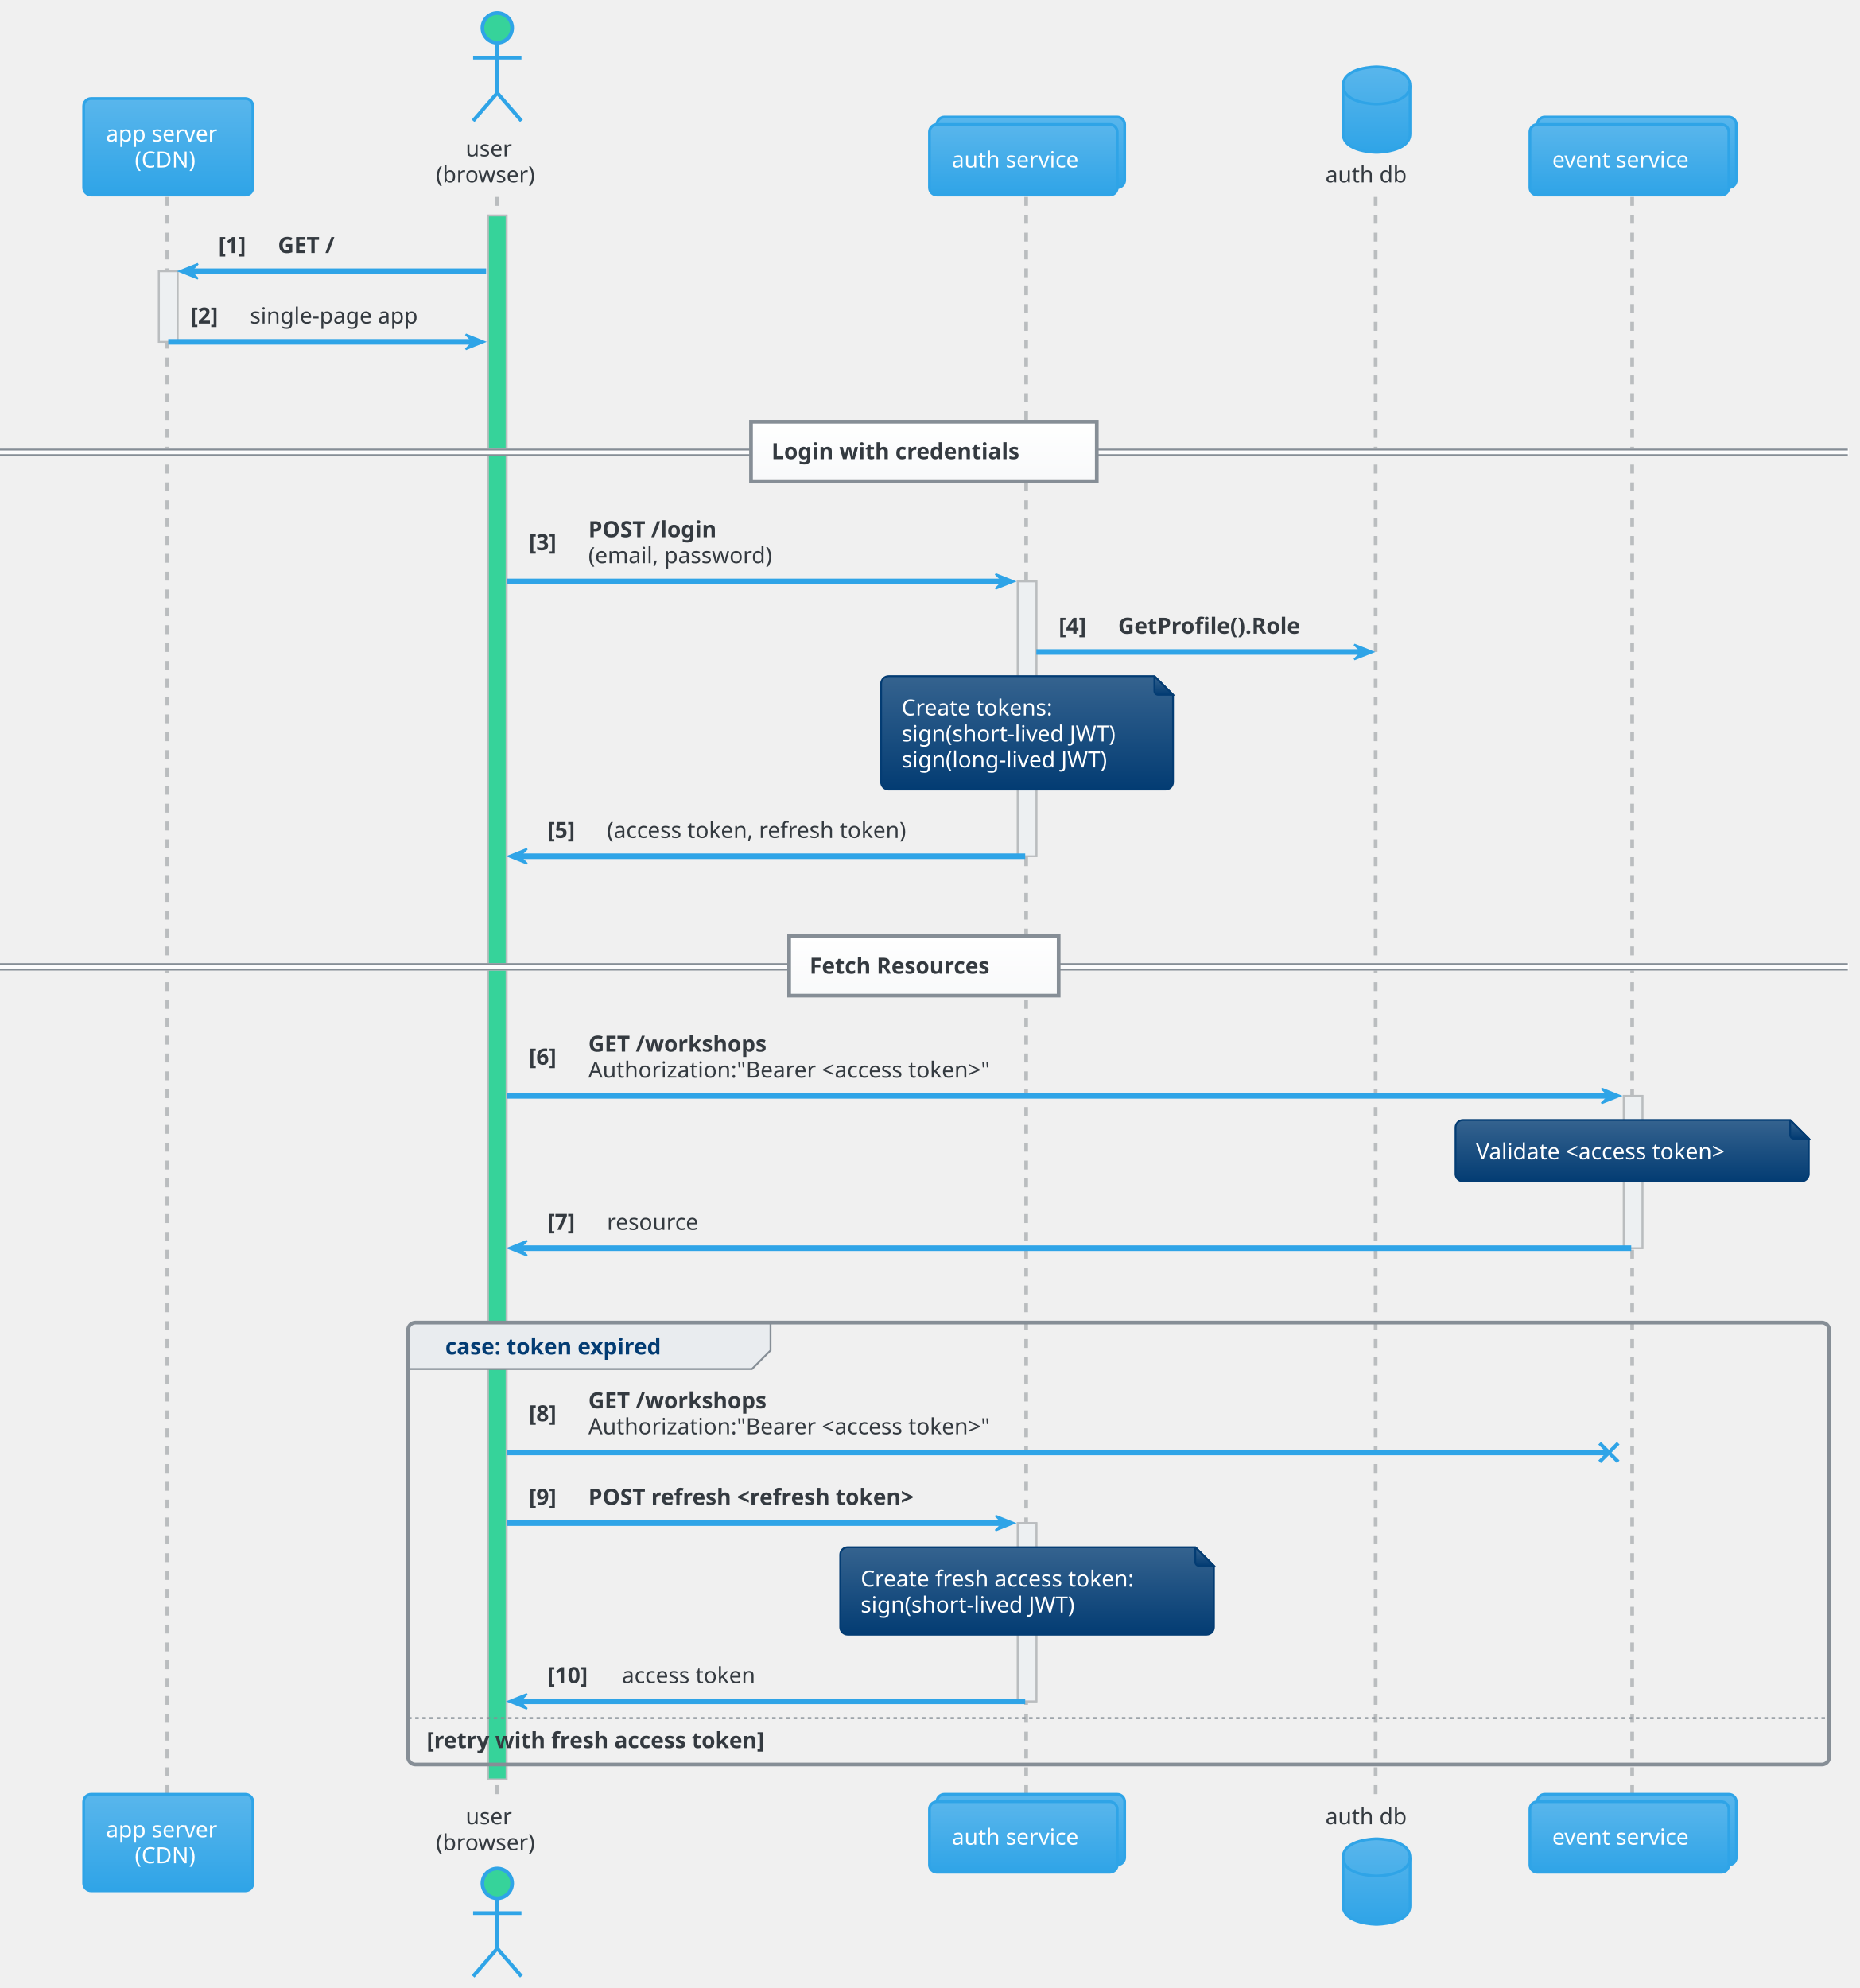
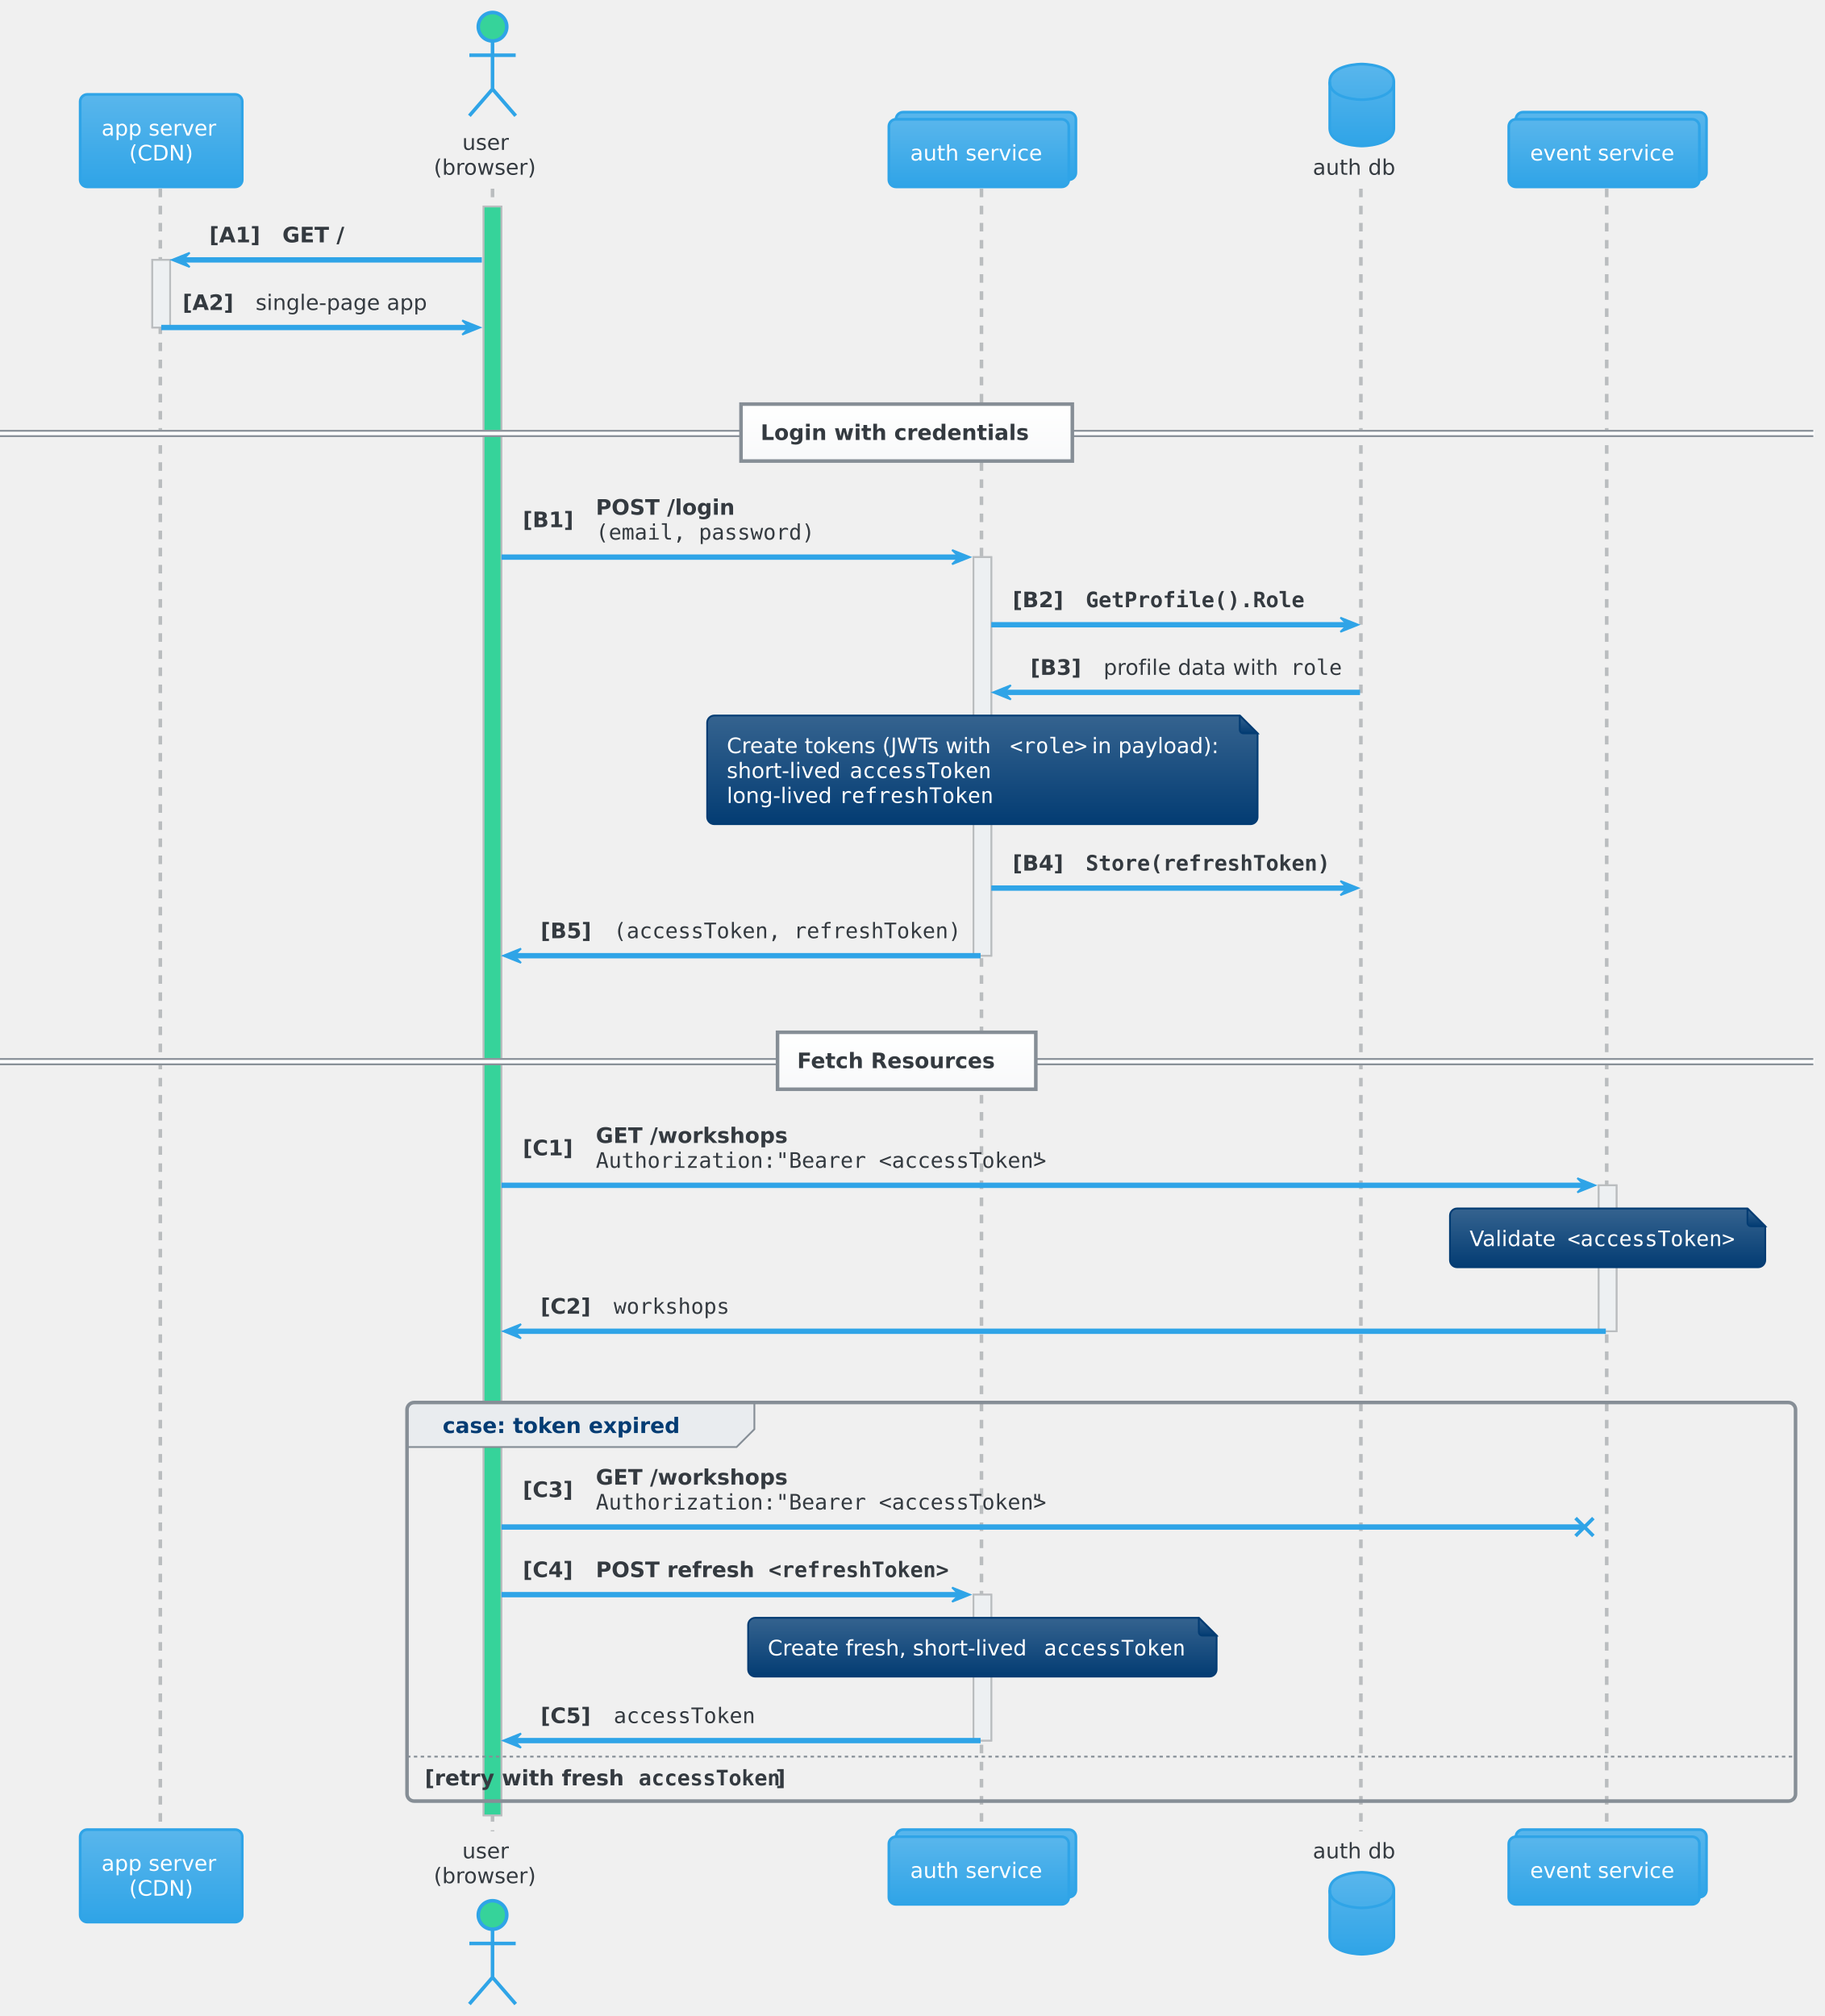
- <svg xmlns="http://www.w3.org/2000/svg" contentScriptType="application/ecmascript" contentStyleType="text/css" height="1114.583px" preserveAspectRatio="none" style="width:1042px;height:1114px;background:#00000000;" version="1.1" viewBox="0 0 1042 1114" width="1042.708px" zoomAndPan="magnify">
+ <svg xmlns="http://www.w3.org/2000/svg" contentScriptType="application/ecmascript" contentStyleType="text/css" height="1179.167px" preserveAspectRatio="none" style="width:1067px;height:1179px;background:#00000000;" version="1.1" viewBox="0 0 1067 1179" width="1067.708px" zoomAndPan="magnify">
  <defs>
-     <linearGradient id="g1qneahfructwl0" x1="50%" x2="50%" y1="0%" y2="100%">
+     <linearGradient id="g96ym6mxn8a6e0" x1="50%" x2="50%" y1="0%" y2="100%">
      <stop offset="0%" stop-color="#59B6EC" />
      <stop offset="100%" stop-color="#2FA4E7" />
    </linearGradient>
-     <linearGradient id="g1qneahfructwl1" x1="50%" x2="50%" y1="0%" y2="100%">
+     <linearGradient id="g96ym6mxn8a6e1" x1="50%" x2="50%" y1="0%" y2="100%">
      <stop offset="0%" stop-color="#FFFFFF" />
      <stop offset="100%" stop-color="#F8F9FA" />
    </linearGradient>
-     <linearGradient id="g1qneahfructwl2" x1="50%" x2="50%" y1="0%" y2="100%">
+     <linearGradient id="g96ym6mxn8a6e2" x1="50%" x2="50%" y1="0%" y2="100%">
      <stop offset="0%" stop-color="#35638F" />
      <stop offset="100%" stop-color="#033C73" />
    </linearGradient>
  </defs>
  <g>
    <rect fill="#EDF0F2" height="39.551" style="stroke:#BABDBF;stroke-width:1.042;" width="10.417" x="89.062" y="151.986" />
-     <rect fill="#36D39A" height="876.335" style="stroke:#BABDBF;stroke-width:1.042;" width="10.417" x="273.438" y="120.768" />
-     <rect fill="#EDF0F2" height="154.004" style="stroke:#BABDBF;stroke-width:1.042;" width="10.417" x="570.312" y="325.814" />
-     <rect fill="#EDF0F2" height="99.902" style="stroke:#BABDBF;stroke-width:1.042;" width="10.417" x="570.312" y="853.483" />
-     <rect fill="#EDF0F2" height="85.352" style="stroke:#BABDBF;stroke-width:1.042;" width="10.417" x="909.896" y="614.095" />
-     <line style="stroke:#BABDBF;stroke-width:2.083;stroke-dasharray:5.0,5.0;" x1="93.75" x2="93.75" y1="110.352" y2="1006.478" />
-     <line style="stroke:#BABDBF;stroke-width:2.083;stroke-dasharray:5.0,5.0;" x1="278.646" x2="278.646" y1="110.352" y2="1006.478" />
-     <line style="stroke:#BABDBF;stroke-width:2.083;stroke-dasharray:5.0,5.0;" x1="575" x2="575" y1="110.352" y2="1006.478" />
-     <line style="stroke:#BABDBF;stroke-width:2.083;stroke-dasharray:5.0,5.0;" x1="770.833" x2="770.833" y1="110.352" y2="1006.478" />
-     <line style="stroke:#BABDBF;stroke-width:2.083;stroke-dasharray:5.0,5.0;" x1="914.583" x2="914.583" y1="110.352" y2="1006.478" />
-     <rect fill="url(#g1qneahfructwl0)" height="54.102" rx="4.167" ry="4.167" style="stroke:#2FA4E7;stroke-width:1.562;" width="94.792" x="46.875" y="55.208" />
-     <text fill="#FFFFFF" font-family="Verdana" font-size="12.5" lengthAdjust="spacing" textLength="69.792" x="59.375" y="79.311">app server</text>
-     <text fill="#FFFFFF" font-family="Verdana" font-size="12.5" lengthAdjust="spacing" textLength="37.5" x="75.521" y="93.862">(CDN)</text>
-     <rect fill="url(#g1qneahfructwl0)" height="54.102" rx="4.167" ry="4.167" style="stroke:#2FA4E7;stroke-width:1.562;" width="94.792" x="46.875" y="1005.436" />
-     <text fill="#FFFFFF" font-family="Verdana" font-size="12.5" lengthAdjust="spacing" textLength="69.792" x="59.375" y="1029.539">app server</text>
-     <text fill="#FFFFFF" font-family="Verdana" font-size="12.5" lengthAdjust="spacing" textLength="37.5" x="75.521" y="1044.09">(CDN)</text>
-     <text fill="#343A40" font-family="Verdana" font-size="12.5" lengthAdjust="spacing" textLength="29.167" x="260.938" y="87.644">user</text>
-     <text fill="#343A40" font-family="Verdana" font-size="12.5" lengthAdjust="spacing" textLength="62.5" x="244.271" y="102.195">(browser)</text>
-     <ellipse cx="278.646" cy="15.625" fill="#36D39A" rx="8.333" ry="8.333" style="stroke:#2FA4E7;stroke-width:2.083;" />
-     <path d="M278.646,23.958 L278.646,52.083 M265.104,32.292 L292.188,32.292 M278.646,52.083 L265.104,67.708 M278.646,52.083 L292.188,67.708 " fill="none" style="stroke:#2FA4E7;stroke-width:2.083;" />
-     <text fill="#343A40" font-family="Verdana" font-size="12.5" lengthAdjust="spacing" textLength="29.167" x="260.938" y="1022.247">user</text>
-     <text fill="#343A40" font-family="Verdana" font-size="12.5" lengthAdjust="spacing" textLength="62.5" x="244.271" y="1036.798">(browser)</text>
-     <ellipse cx="278.646" cy="1055.371" fill="#36D39A" rx="8.333" ry="8.333" style="stroke:#2FA4E7;stroke-width:2.083;" />
-     <path d="M278.646,1063.704 L278.646,1091.829 M265.104,1072.038 L292.188,1072.038 M278.646,1091.829 L265.104,1107.454 M278.646,1091.829 L292.188,1107.454 " fill="none" style="stroke:#2FA4E7;stroke-width:2.083;" />
-     <rect fill="url(#g1qneahfructwl0)" height="39.551" rx="4.167" ry="4.167" style="stroke:#2FA4E7;stroke-width:1.562;" width="105.208" x="525" y="65.592" />
-     <rect fill="url(#g1qneahfructwl0)" height="39.551" rx="4.167" ry="4.167" style="stroke:#2FA4E7;stroke-width:1.562;" width="105.208" x="520.833" y="69.759" />
-     <text fill="#FFFFFF" font-family="Verdana" font-size="12.5" lengthAdjust="spacing" textLength="80.208" x="533.333" y="93.862">auth service</text>
-     <rect fill="url(#g1qneahfructwl0)" height="39.551" rx="4.167" ry="4.167" style="stroke:#2FA4E7;stroke-width:1.562;" width="105.208" x="525" y="1005.436" />
-     <rect fill="url(#g1qneahfructwl0)" height="39.551" rx="4.167" ry="4.167" style="stroke:#2FA4E7;stroke-width:1.562;" width="105.208" x="520.833" y="1009.603" />
-     <text fill="#FFFFFF" font-family="Verdana" font-size="12.5" lengthAdjust="spacing" textLength="80.208" x="533.333" y="1033.706">auth service</text>
-     <text fill="#343A40" font-family="Verdana" font-size="12.5" lengthAdjust="spacing" textLength="51.042" x="742.708" y="102.195">auth db</text>
-     <path d="M752.604,47.884 C752.604,37.467 771.354,37.467 771.354,37.467 C771.354,37.467 790.104,37.467 790.104,47.884 L790.104,74.967 C790.104,85.384 771.354,85.384 771.354,85.384 C771.354,85.384 752.604,85.384 752.604,74.967 L752.604,47.884 " fill="url(#g1qneahfructwl0)" style="stroke:#2FA4E7;stroke-width:1.562;" />
-     <path d="M752.604,47.884 C752.604,58.301 771.354,58.301 771.354,58.301 C771.354,58.301 790.104,58.301 790.104,47.884 " fill="none" style="stroke:#2FA4E7;stroke-width:1.562;" />
-     <text fill="#343A40" font-family="Verdana" font-size="12.5" lengthAdjust="spacing" textLength="51.042" x="742.708" y="1022.247">auth db</text>
-     <path d="M752.604,1040.82 C752.604,1030.404 771.354,1030.404 771.354,1030.404 C771.354,1030.404 790.104,1030.404 790.104,1040.82 L790.104,1067.904 C790.104,1078.32 771.354,1078.32 771.354,1078.32 C771.354,1078.32 752.604,1078.32 752.604,1067.904 L752.604,1040.82 " fill="url(#g1qneahfructwl0)" style="stroke:#2FA4E7;stroke-width:1.562;" />
-     <path d="M752.604,1040.82 C752.604,1051.237 771.354,1051.237 771.354,1051.237 C771.354,1051.237 790.104,1051.237 790.104,1040.82 " fill="none" style="stroke:#2FA4E7;stroke-width:1.562;" />
-     <rect fill="url(#g1qneahfructwl0)" height="39.551" rx="4.167" ry="4.167" style="stroke:#2FA4E7;stroke-width:1.562;" width="111.458" x="861.458" y="65.592" />
-     <rect fill="url(#g1qneahfructwl0)" height="39.551" rx="4.167" ry="4.167" style="stroke:#2FA4E7;stroke-width:1.562;" width="111.458" x="857.292" y="69.759" />
-     <text fill="#FFFFFF" font-family="Verdana" font-size="12.5" lengthAdjust="spacing" textLength="86.458" x="869.792" y="93.862">event service</text>
-     <rect fill="url(#g1qneahfructwl0)" height="39.551" rx="4.167" ry="4.167" style="stroke:#2FA4E7;stroke-width:1.562;" width="111.458" x="861.458" y="1005.436" />
-     <rect fill="url(#g1qneahfructwl0)" height="39.551" rx="4.167" ry="4.167" style="stroke:#2FA4E7;stroke-width:1.562;" width="111.458" x="857.292" y="1009.603" />
-     <text fill="#FFFFFF" font-family="Verdana" font-size="12.5" lengthAdjust="spacing" textLength="86.458" x="869.792" y="1033.706">event service</text>
+     <rect fill="#36D39A" height="940.885" style="stroke:#BABDBF;stroke-width:1.042;" width="10.417" x="282.812" y="120.768" />
+     <rect fill="#EDF0F2" height="233.106" style="stroke:#BABDBF;stroke-width:1.042;" width="10.417" x="569.271" y="325.814" />
+     <rect fill="#EDF0F2" height="85.352" style="stroke:#BABDBF;stroke-width:1.042;" width="10.417" x="569.271" y="932.585" />
+     <rect fill="#EDF0F2" height="85.352" style="stroke:#BABDBF;stroke-width:1.042;" width="10.417" x="934.896" y="693.197" />
+     <line style="stroke:#BABDBF;stroke-width:2.083;stroke-dasharray:5.0,5.0;" x1="93.75" x2="93.75" y1="110.352" y2="1071.029" />
+     <line style="stroke:#BABDBF;stroke-width:2.083;stroke-dasharray:5.0,5.0;" x1="288.021" x2="288.021" y1="110.352" y2="1071.029" />
+     <line style="stroke:#BABDBF;stroke-width:2.083;stroke-dasharray:5.0,5.0;" x1="573.958" x2="573.958" y1="110.352" y2="1071.029" />
+     <line style="stroke:#BABDBF;stroke-width:2.083;stroke-dasharray:5.0,5.0;" x1="795.833" x2="795.833" y1="110.352" y2="1071.029" />
+     <line style="stroke:#BABDBF;stroke-width:2.083;stroke-dasharray:5.0,5.0;" x1="939.583" x2="939.583" y1="110.352" y2="1071.029" />
+     <rect fill="url(#g96ym6mxn8a6e0)" height="54.102" rx="4.167" ry="4.167" style="stroke:#2FA4E7;stroke-width:1.562;" width="94.792" x="46.875" y="55.208" />
+     <text fill="#FFFFFF" font-family="DejaVu Sans" font-size="12.5" lengthAdjust="spacing" textLength="69.792" x="59.375" y="79.311">app server</text>
+     <text fill="#FFFFFF" font-family="DejaVu Sans" font-size="12.5" lengthAdjust="spacing" textLength="37.5" x="75.521" y="93.862">(CDN)</text>
+     <rect fill="url(#g96ym6mxn8a6e0)" height="54.102" rx="4.167" ry="4.167" style="stroke:#2FA4E7;stroke-width:1.562;" width="94.792" x="46.875" y="1069.987" />
+     <text fill="#FFFFFF" font-family="DejaVu Sans" font-size="12.5" lengthAdjust="spacing" textLength="69.792" x="59.375" y="1094.09">app server</text>
+     <text fill="#FFFFFF" font-family="DejaVu Sans" font-size="12.5" lengthAdjust="spacing" textLength="37.5" x="75.521" y="1108.64">(CDN)</text>
+     <text fill="#343A40" font-family="DejaVu Sans" font-size="12.5" lengthAdjust="spacing" textLength="29.167" x="270.312" y="87.644">user</text>
+     <text fill="#343A40" font-family="DejaVu Sans" font-size="12.5" lengthAdjust="spacing" textLength="62.5" x="253.646" y="102.195">(browser)</text>
+     <ellipse cx="288.021" cy="15.625" fill="#36D39A" rx="8.333" ry="8.333" style="stroke:#2FA4E7;stroke-width:2.083;" />
+     <path d="M288.021,23.958 L288.021,52.083 M274.479,32.292 L301.562,32.292 M288.021,52.083 L274.479,67.708 M288.021,52.083 L301.562,67.708 " fill="none" style="stroke:#2FA4E7;stroke-width:2.083;" />
+     <text fill="#343A40" font-family="DejaVu Sans" font-size="12.5" lengthAdjust="spacing" textLength="29.167" x="270.312" y="1086.798">user</text>
+     <text fill="#343A40" font-family="DejaVu Sans" font-size="12.5" lengthAdjust="spacing" textLength="62.5" x="253.646" y="1101.349">(browser)</text>
+     <ellipse cx="288.021" cy="1119.922" fill="#36D39A" rx="8.333" ry="8.333" style="stroke:#2FA4E7;stroke-width:2.083;" />
+     <path d="M288.021,1128.255 L288.021,1156.38 M274.479,1136.589 L301.562,1136.589 M288.021,1156.38 L274.479,1172.005 M288.021,1156.38 L301.562,1172.005 " fill="none" style="stroke:#2FA4E7;stroke-width:2.083;" />
+     <rect fill="url(#g96ym6mxn8a6e0)" height="39.551" rx="4.167" ry="4.167" style="stroke:#2FA4E7;stroke-width:1.562;" width="105.208" x="523.958" y="65.592" />
+     <rect fill="url(#g96ym6mxn8a6e0)" height="39.551" rx="4.167" ry="4.167" style="stroke:#2FA4E7;stroke-width:1.562;" width="105.208" x="519.792" y="69.759" />
+     <text fill="#FFFFFF" font-family="DejaVu Sans" font-size="12.5" lengthAdjust="spacing" textLength="80.208" x="532.292" y="93.862">auth service</text>
+     <rect fill="url(#g96ym6mxn8a6e0)" height="39.551" rx="4.167" ry="4.167" style="stroke:#2FA4E7;stroke-width:1.562;" width="105.208" x="523.958" y="1069.987" />
+     <rect fill="url(#g96ym6mxn8a6e0)" height="39.551" rx="4.167" ry="4.167" style="stroke:#2FA4E7;stroke-width:1.562;" width="105.208" x="519.792" y="1074.154" />
+     <text fill="#FFFFFF" font-family="DejaVu Sans" font-size="12.5" lengthAdjust="spacing" textLength="80.208" x="532.292" y="1098.256">auth service</text>
+     <text fill="#343A40" font-family="DejaVu Sans" font-size="12.5" lengthAdjust="spacing" textLength="51.042" x="767.708" y="102.195">auth db</text>
+     <path d="M777.604,47.884 C777.604,37.467 796.354,37.467 796.354,37.467 C796.354,37.467 815.104,37.467 815.104,47.884 L815.104,74.967 C815.104,85.384 796.354,85.384 796.354,85.384 C796.354,85.384 777.604,85.384 777.604,74.967 L777.604,47.884 " fill="url(#g96ym6mxn8a6e0)" style="stroke:#2FA4E7;stroke-width:1.562;" />
+     <path d="M777.604,47.884 C777.604,58.301 796.354,58.301 796.354,58.301 C796.354,58.301 815.104,58.301 815.104,47.884 " fill="none" style="stroke:#2FA4E7;stroke-width:1.562;" />
+     <text fill="#343A40" font-family="DejaVu Sans" font-size="12.5" lengthAdjust="spacing" textLength="51.042" x="767.708" y="1086.798">auth db</text>
+     <path d="M777.604,1105.371 C777.604,1094.954 796.354,1094.954 796.354,1094.954 C796.354,1094.954 815.104,1094.954 815.104,1105.371 L815.104,1132.454 C815.104,1142.871 796.354,1142.871 796.354,1142.871 C796.354,1142.871 777.604,1142.871 777.604,1132.454 L777.604,1105.371 " fill="url(#g96ym6mxn8a6e0)" style="stroke:#2FA4E7;stroke-width:1.562;" />
+     <path d="M777.604,1105.371 C777.604,1115.788 796.354,1115.788 796.354,1115.788 C796.354,1115.788 815.104,1115.788 815.104,1105.371 " fill="none" style="stroke:#2FA4E7;stroke-width:1.562;" />
+     <rect fill="url(#g96ym6mxn8a6e0)" height="39.551" rx="4.167" ry="4.167" style="stroke:#2FA4E7;stroke-width:1.562;" width="111.458" x="886.458" y="65.592" />
+     <rect fill="url(#g96ym6mxn8a6e0)" height="39.551" rx="4.167" ry="4.167" style="stroke:#2FA4E7;stroke-width:1.562;" width="111.458" x="882.292" y="69.759" />
+     <text fill="#FFFFFF" font-family="DejaVu Sans" font-size="12.5" lengthAdjust="spacing" textLength="86.458" x="894.792" y="93.862">event service</text>
+     <rect fill="url(#g96ym6mxn8a6e0)" height="39.551" rx="4.167" ry="4.167" style="stroke:#2FA4E7;stroke-width:1.562;" width="111.458" x="886.458" y="1069.987" />
+     <rect fill="url(#g96ym6mxn8a6e0)" height="39.551" rx="4.167" ry="4.167" style="stroke:#2FA4E7;stroke-width:1.562;" width="111.458" x="882.292" y="1074.154" />
+     <text fill="#FFFFFF" font-family="DejaVu Sans" font-size="12.5" lengthAdjust="spacing" textLength="86.458" x="894.792" y="1098.256">event service</text>
    <rect fill="#EDF0F2" height="39.551" style="stroke:#BABDBF;stroke-width:1.042;" width="10.417" x="89.062" y="151.986" />
-     <rect fill="#36D39A" height="876.335" style="stroke:#BABDBF;stroke-width:1.042;" width="10.417" x="273.438" y="120.768" />
-     <rect fill="#EDF0F2" height="154.004" style="stroke:#BABDBF;stroke-width:1.042;" width="10.417" x="570.312" y="325.814" />
-     <rect fill="#EDF0F2" height="99.902" style="stroke:#BABDBF;stroke-width:1.042;" width="10.417" x="570.312" y="853.483" />
-     <rect fill="#EDF0F2" height="85.352" style="stroke:#BABDBF;stroke-width:1.042;" width="10.417" x="909.896" y="614.095" />
+     <rect fill="#36D39A" height="940.885" style="stroke:#BABDBF;stroke-width:1.042;" width="10.417" x="282.812" y="120.768" />
+     <rect fill="#EDF0F2" height="233.106" style="stroke:#BABDBF;stroke-width:1.042;" width="10.417" x="569.271" y="325.814" />
+     <rect fill="#EDF0F2" height="85.352" style="stroke:#BABDBF;stroke-width:1.042;" width="10.417" x="569.271" y="932.585" />
+     <rect fill="#EDF0F2" height="85.352" style="stroke:#BABDBF;stroke-width:1.042;" width="10.417" x="934.896" y="693.197" />
    <polygon fill="#2FA4E7" points="110.938,147.819,100.521,151.986,110.938,156.152,106.771,151.986" style="stroke:#2FA4E7;stroke-width:1.042;" />
-     <line style="stroke:#2FA4E7;stroke-width:3.125;" x1="104.688" x2="272.396" y1="151.986" y2="151.986" />
-     <text fill="#343A40" font-family="Verdana" font-size="12.5" font-weight="bold" lengthAdjust="spacing" textLength="18.75" x="122.396" y="141.746">[1]</text>
-     <text fill="#343A40" font-family="Verdana" font-size="12.5" font-weight="bold" lengthAdjust="spacing" textLength="35.417" x="155.729" y="141.746">GET /</text>
-     <polygon fill="#2FA4E7" points="260.938,187.37,271.354,191.536,260.938,195.703,265.104,191.536" style="stroke:#2FA4E7;stroke-width:1.042;" />
-     <line style="stroke:#2FA4E7;stroke-width:3.125;" x1="94.271" x2="267.188" y1="191.536" y2="191.536" />
-     <text fill="#343A40" font-family="Verdana" font-size="12.5" font-weight="bold" lengthAdjust="spacing" textLength="18.75" x="106.771" y="181.297">[2]</text>
-     <text fill="#343A40" font-family="Verdana" font-size="12.5" lengthAdjust="spacing" textLength="105.208" x="140.104" y="181.297">single-page app</text>
-     <rect fill="url(#g1qneahfructwl1)" height="3.125" style="stroke:url(#g1qneahfructwl1);stroke-width:1.042;" width="1035.417" x="0" y="251.937" />
-     <line style="stroke:#868E96;stroke-width:1.042;" x1="0" x2="1035.417" y1="251.937" y2="251.937" />
-     <line style="stroke:#868E96;stroke-width:1.042;" x1="0" x2="1035.417" y1="255.062" y2="255.062" />
-     <rect fill="url(#g1qneahfructwl1)" height="33.301" style="stroke:#868E96;stroke-width:2.083;" width="193.75" x="420.833" y="236.328" />
-     <text fill="#343A40" font-family="Verdana" font-size="12.5" font-weight="bold" lengthAdjust="spacing" textLength="164.583" x="432.292" y="257.306">Login with credentials</text>
-     <polygon fill="#2FA4E7" points="557.812,321.647,568.229,325.814,557.812,329.981,561.979,325.814" style="stroke:#2FA4E7;stroke-width:1.042;" />
-     <line style="stroke:#2FA4E7;stroke-width:3.125;" x1="283.854" x2="564.062" y1="325.814" y2="325.814" />
-     <text fill="#343A40" font-family="Verdana" font-size="12.5" font-weight="bold" lengthAdjust="spacing" textLength="18.75" x="296.354" y="308.299">[3]</text>
-     <text fill="#343A40" font-family="Verdana" font-size="12.5" font-weight="bold" lengthAdjust="spacing" textLength="83.333" x="329.688" y="301.023">POST /login</text>
-     <text fill="#343A40" font-family="Verdana" font-size="12.5" lengthAdjust="spacing" textLength="115.625" x="329.688" y="315.574">(email, password)</text>
-     <polygon fill="#2FA4E7" points="758.854,361.198,769.271,365.365,758.854,369.531,763.021,365.365" style="stroke:#2FA4E7;stroke-width:1.042;" />
-     <line style="stroke:#2FA4E7;stroke-width:3.125;" x1="580.729" x2="765.104" y1="365.365" y2="365.365" />
-     <text fill="#343A40" font-family="Verdana" font-size="12.5" font-weight="bold" lengthAdjust="spacing" textLength="18.75" x="593.229" y="355.125">[4]</text>
-     <text fill="#343A40" font-family="Verdana" font-size="12.5" font-weight="bold" lengthAdjust="spacing" textLength="121.875" x="626.562" y="355.125">GetProfile().Role</text>
-     <path d="M493.75,383.073 L493.75,438.281 A4.167,4.167 0 0 0 497.917,442.448 L653.125,442.448 A4.167,4.167 0 0 0 657.292,438.281 L657.292,389.323 L646.875,378.906 L497.917,378.906 A4.167,4.167 0 0 0 493.75,383.073 " fill="url(#g1qneahfructwl2)" style="stroke:#033C73;stroke-width:1.042;" />
-     <path d="M646.875,378.906 L646.875,387.24 A2.083,2.083 0 0 0 648.958,389.323 L657.292,389.323 L646.875,378.906 " fill="url(#g1qneahfructwl2)" style="stroke:#033C73;stroke-width:1.042;" />
-     <text fill="#FFFFFF" font-family="Verdana" font-size="12.5" lengthAdjust="spacing" textLength="96.875" x="505.208" y="400.926">Create tokens:</text>
-     <text fill="#FFFFFF" font-family="Verdana" font-size="12.5" lengthAdjust="spacing" textLength="131.25" x="505.208" y="415.476">sign(short-lived JWT)</text>
-     <text fill="#FFFFFF" font-family="Verdana" font-size="12.5" lengthAdjust="spacing" textLength="125" x="505.208" y="430.027">sign(long-lived JWT)</text>
-     <polygon fill="#2FA4E7" points="295.312,475.651,284.896,479.818,295.312,483.984,291.146,479.818" style="stroke:#2FA4E7;stroke-width:1.042;" />
-     <line style="stroke:#2FA4E7;stroke-width:3.125;" x1="289.062" x2="574.479" y1="479.818" y2="479.818" />
-     <text fill="#343A40" font-family="Verdana" font-size="12.5" font-weight="bold" lengthAdjust="spacing" textLength="18.75" x="306.771" y="469.578">[5]</text>
-     <text fill="#343A40" font-family="Verdana" font-size="12.5" lengthAdjust="spacing" textLength="194.792" x="340.104" y="469.578">(access token, refresh token)</text>
-     <rect fill="url(#g1qneahfructwl1)" height="3.125" style="stroke:url(#g1qneahfructwl1);stroke-width:1.042;" width="1035.417" x="0" y="540.218" />
-     <line style="stroke:#868E96;stroke-width:1.042;" x1="0" x2="1035.417" y1="540.218" y2="540.218" />
-     <line style="stroke:#868E96;stroke-width:1.042;" x1="0" x2="1035.417" y1="543.343" y2="543.343" />
-     <rect fill="url(#g1qneahfructwl1)" height="33.301" style="stroke:#868E96;stroke-width:2.083;" width="151.042" x="442.188" y="524.609" />
-     <text fill="#343A40" font-family="Verdana" font-size="12.5" font-weight="bold" lengthAdjust="spacing" textLength="121.875" x="453.646" y="545.587">Fetch Resources</text>
-     <polygon fill="#2FA4E7" points="897.396,609.928,907.812,614.095,897.396,618.262,901.562,614.095" style="stroke:#2FA4E7;stroke-width:1.042;" />
-     <line style="stroke:#2FA4E7;stroke-width:3.125;" x1="283.854" x2="903.646" y1="614.095" y2="614.095" />
-     <text fill="#343A40" font-family="Verdana" font-size="12.5" font-weight="bold" lengthAdjust="spacing" textLength="18.75" x="296.354" y="596.58">[6]</text>
-     <text fill="#343A40" font-family="Verdana" font-size="12.5" font-weight="bold" lengthAdjust="spacing" textLength="116.667" x="329.688" y="589.305">GET /workshops</text>
-     <text fill="#343A40" font-family="Verdana" font-size="12.5" lengthAdjust="spacing" textLength="256.25" x="329.688" y="603.855">Authorization:"Bearer &lt;access token&gt;"</text>
-     <path d="M815.625,631.803 L815.625,657.845 A4.167,4.167 0 0 0 819.792,662.012 L1009.375,662.012 A4.167,4.167 0 0 0 1013.542,657.845 L1013.542,638.053 L1003.125,627.637 L819.792,627.637 A4.167,4.167 0 0 0 815.625,631.803 " fill="url(#g1qneahfructwl2)" style="stroke:#033C73;stroke-width:1.042;" />
-     <path d="M1003.125,627.637 L1003.125,635.97 A2.083,2.083 0 0 0 1005.208,638.053 L1013.542,638.053 L1003.125,627.637 " fill="url(#g1qneahfructwl2)" style="stroke:#033C73;stroke-width:1.042;" />
-     <text fill="#FFFFFF" font-family="Verdana" font-size="12.5" lengthAdjust="spacing" textLength="165.625" x="827.083" y="649.656">Validate &lt;access token&gt;</text>
-     <polygon fill="#2FA4E7" points="295.312,695.28,284.896,699.447,295.312,703.613,291.146,699.447" style="stroke:#2FA4E7;stroke-width:1.042;" />
-     <line style="stroke:#2FA4E7;stroke-width:3.125;" x1="289.062" x2="914.062" y1="699.447" y2="699.447" />
-     <text fill="#343A40" font-family="Verdana" font-size="12.5" font-weight="bold" lengthAdjust="spacing" textLength="18.75" x="306.771" y="689.207">[7]</text>
-     <text fill="#343A40" font-family="Verdana" font-size="12.5" lengthAdjust="spacing" textLength="58.333" x="340.104" y="689.207">resource</text>
-     <path d="M232.812,741.113 L431.771,741.113 L431.771,756.738 L421.354,767.155 L228.646,767.155 L228.646,745.28 A4.167,4.167 0 0 1 232.812,741.113 " fill="#E9ECEF" style="stroke:#868E96;stroke-width:1.042;" />
-     <rect fill="none" height="247.656" rx="4.167" ry="4.167" style="stroke:#868E96;stroke-width:2.083;" width="796.354" x="228.646" y="741.113" />
-     <text fill="#033C73" font-family="Verdana" font-size="12.5" font-weight="bold" lengthAdjust="spacing" textLength="145.833" x="249.479" y="758.966">case: token expired</text>
-     <line style="stroke:#2FA4E7;stroke-width:2.083;" x1="896.354" x2="906.771" y1="808.724" y2="819.141" />
-     <line style="stroke:#2FA4E7;stroke-width:2.083;" x1="896.354" x2="906.771" y1="819.141" y2="808.724" />
-     <line style="stroke:#2FA4E7;stroke-width:3.125;" x1="283.854" x2="901.562" y1="813.932" y2="813.932" />
-     <text fill="#343A40" font-family="Verdana" font-size="12.5" font-weight="bold" lengthAdjust="spacing" textLength="18.75" x="296.354" y="796.417">[8]</text>
-     <text fill="#343A40" font-family="Verdana" font-size="12.5" font-weight="bold" lengthAdjust="spacing" textLength="116.667" x="329.688" y="789.142">GET /workshops</text>
-     <text fill="#343A40" font-family="Verdana" font-size="12.5" lengthAdjust="spacing" textLength="256.25" x="329.688" y="803.693">Authorization:"Bearer &lt;access token&gt;"</text>
-     <polygon fill="#2FA4E7" points="557.812,849.316,568.229,853.483,557.812,857.65,561.979,853.483" style="stroke:#2FA4E7;stroke-width:1.042;" />
-     <line style="stroke:#2FA4E7;stroke-width:3.125;" x1="283.854" x2="564.062" y1="853.483" y2="853.483" />
-     <text fill="#343A40" font-family="Verdana" font-size="12.5" font-weight="bold" lengthAdjust="spacing" textLength="18.75" x="296.354" y="843.243">[9]</text>
-     <text fill="#343A40" font-family="Verdana" font-size="12.5" font-weight="bold" lengthAdjust="spacing" textLength="222.917" x="329.688" y="843.243">POST refresh &lt;refresh token&gt;</text>
-     <path d="M470.833,871.191 L470.833,911.816 A4.167,4.167 0 0 0 475,915.983 L676.042,915.983 A4.167,4.167 0 0 0 680.208,911.816 L680.208,877.441 L669.792,867.025 L475,867.025 A4.167,4.167 0 0 0 470.833,871.191 " fill="url(#g1qneahfructwl2)" style="stroke:#033C73;stroke-width:1.042;" />
-     <path d="M669.792,867.025 L669.792,875.358 A2.083,2.083 0 0 0 671.875,877.441 L680.208,877.441 L669.792,867.025 " fill="url(#g1qneahfructwl2)" style="stroke:#033C73;stroke-width:1.042;" />
-     <text fill="#FFFFFF" font-family="Verdana" font-size="12.5" lengthAdjust="spacing" textLength="177.083" x="482.292" y="889.044">Create fresh access token:</text>
-     <text fill="#FFFFFF" font-family="Verdana" font-size="12.5" lengthAdjust="spacing" textLength="131.25" x="482.292" y="903.595">sign(short-lived JWT)</text>
-     <polygon fill="#2FA4E7" points="295.312,949.219,284.896,953.385,295.312,957.552,291.146,953.385" style="stroke:#2FA4E7;stroke-width:1.042;" />
-     <line style="stroke:#2FA4E7;stroke-width:3.125;" x1="289.062" x2="574.479" y1="953.385" y2="953.385" />
-     <text fill="#343A40" font-family="Verdana" font-size="12.5" font-weight="bold" lengthAdjust="spacing" textLength="27.083" x="306.771" y="943.146">[10]</text>
-     <text fill="#343A40" font-family="Verdana" font-size="12.5" lengthAdjust="spacing" textLength="87.5" x="348.438" y="943.146">access token</text>
-     <line style="stroke:#868E96;stroke-width:1.042;stroke-dasharray:2.0,2.0;" x1="228.646" x2="1025" y1="962.76" y2="962.76" />
-     <text fill="#343A40" font-family="Verdana" font-size="12.5" font-weight="bold" lengthAdjust="spacing" textLength="227.083" x="239.062" y="979.572">[retry with fresh access token]</text>
+     <line style="stroke:#2FA4E7;stroke-width:3.125;" x1="104.688" x2="281.771" y1="151.986" y2="151.986" />
+     <text fill="#343A40" font-family="DejaVu Sans" font-size="12.5" font-weight="bold" lengthAdjust="spacing" textLength="28.125" x="122.396" y="141.746">[A1]</text>
+     <text fill="#343A40" font-family="DejaVu Sans" font-size="12.5" font-weight="bold" lengthAdjust="spacing" textLength="35.417" x="165.104" y="141.746">GET /</text>
+     <polygon fill="#2FA4E7" points="270.312,187.37,280.729,191.536,270.312,195.703,274.479,191.536" style="stroke:#2FA4E7;stroke-width:1.042;" />
+     <line style="stroke:#2FA4E7;stroke-width:3.125;" x1="94.271" x2="276.562" y1="191.536" y2="191.536" />
+     <text fill="#343A40" font-family="DejaVu Sans" font-size="12.5" font-weight="bold" lengthAdjust="spacing" textLength="28.125" x="106.771" y="181.297">[A2]</text>
+     <text fill="#343A40" font-family="DejaVu Sans" font-size="12.5" lengthAdjust="spacing" textLength="105.208" x="149.479" y="181.297">single-page app</text>
+     <rect fill="url(#g96ym6mxn8a6e1)" height="3.125" style="stroke:url(#g96ym6mxn8a6e1);stroke-width:1.042;" width="1060.417" x="0" y="251.937" />
+     <line style="stroke:#868E96;stroke-width:1.042;" x1="0" x2="1060.417" y1="251.937" y2="251.937" />
+     <line style="stroke:#868E96;stroke-width:1.042;" x1="0" x2="1060.417" y1="255.062" y2="255.062" />
+     <rect fill="url(#g96ym6mxn8a6e1)" height="33.301" style="stroke:#868E96;stroke-width:2.083;" width="193.75" x="433.333" y="236.328" />
+     <text fill="#343A40" font-family="DejaVu Sans" font-size="12.5" font-weight="bold" lengthAdjust="spacing" textLength="164.583" x="444.792" y="257.306">Login with credentials</text>
+     <polygon fill="#2FA4E7" points="556.771,321.647,567.188,325.814,556.771,329.981,560.938,325.814" style="stroke:#2FA4E7;stroke-width:1.042;" />
+     <line style="stroke:#2FA4E7;stroke-width:3.125;" x1="293.229" x2="563.021" y1="325.814" y2="325.814" />
+     <text fill="#343A40" font-family="DejaVu Sans" font-size="12.5" font-weight="bold" lengthAdjust="spacing" textLength="28.125" x="305.729" y="308.299">[B1]</text>
+     <text fill="#343A40" font-family="DejaVu Sans" font-size="12.5" font-weight="bold" lengthAdjust="spacing" textLength="83.333" x="348.438" y="301.023">POST /login</text>
+     <text fill="#343A40" font-family="monospace" font-size="12.5" lengthAdjust="spacing" textLength="123.958" x="348.438" y="315.574">(email, password)</text>
+     <polygon fill="#2FA4E7" points="783.854,361.198,794.271,365.365,783.854,369.531,788.021,365.365" style="stroke:#2FA4E7;stroke-width:1.042;" />
+     <line style="stroke:#2FA4E7;stroke-width:3.125;" x1="579.688" x2="790.104" y1="365.365" y2="365.365" />
+     <text fill="#343A40" font-family="DejaVu Sans" font-size="12.5" font-weight="bold" lengthAdjust="spacing" textLength="28.125" x="592.188" y="355.125">[B2]</text>
+     <text fill="#343A40" font-family="monospace" font-size="12.5" font-weight="bold" lengthAdjust="spacing" textLength="123.958" x="634.896" y="355.125">GetProfile().Role</text>
+     <polygon fill="#2FA4E7" points="591.146,400.749,580.729,404.915,591.146,409.082,586.979,404.915" style="stroke:#2FA4E7;stroke-width:1.042;" />
+     <line style="stroke:#2FA4E7;stroke-width:3.125;" x1="584.896" x2="795.312" y1="404.915" y2="404.915" />
+     <text fill="#343A40" font-family="DejaVu Sans" font-size="12.5" font-weight="bold" lengthAdjust="spacing" textLength="28.125" x="602.604" y="394.676">[B3]</text>
+     <text fill="#343A40" font-family="DejaVu Sans" font-size="12.5" lengthAdjust="spacing" textLength="105.208" x="645.312" y="394.676">profile data with</text>
+     <text fill="#343A40" font-family="monospace" font-size="12.5" lengthAdjust="spacing" textLength="29.167" x="754.688" y="394.676">role</text>
+     <path d="M413.542,422.624 L413.542,477.832 A4.167,4.167 0 0 0 417.708,481.999 L731.25,481.999 A4.167,4.167 0 0 0 735.417,477.832 L735.417,428.874 L725,418.457 L417.708,418.457 A4.167,4.167 0 0 0 413.542,422.624 " fill="url(#g96ym6mxn8a6e2)" style="stroke:#033C73;stroke-width:1.042;" />
+     <path d="M725,418.457 L725,426.79 A2.083,2.083 0 0 0 727.083,428.874 L735.417,428.874 L725,418.457 " fill="url(#g96ym6mxn8a6e2)" style="stroke:#033C73;stroke-width:1.042;" />
+     <text fill="#FFFFFF" font-family="DejaVu Sans" font-size="12.5" lengthAdjust="spacing" textLength="161.458" x="425" y="440.476">Create tokens (JWTs with</text>
+     <text fill="#FFFFFF" font-family="monospace" font-size="12.5" lengthAdjust="spacing" textLength="43.75" x="590.625" y="440.476">&lt;role&gt;</text>
+     <text fill="#FFFFFF" font-family="DejaVu Sans" font-size="12.5" lengthAdjust="spacing" textLength="76.042" x="638.542" y="440.476">in payload):</text>
+     <text fill="#FFFFFF" font-family="DejaVu Sans" font-size="12.5" lengthAdjust="spacing" textLength="67.708" x="425" y="455.027">short-lived</text>
+     <text fill="#FFFFFF" font-family="monospace" font-size="12.5" lengthAdjust="spacing" textLength="80.208" x="496.875" y="455.027">accessToken</text>
+     <text fill="#FFFFFF" font-family="DejaVu Sans" font-size="12.5" lengthAdjust="spacing" textLength="61.458" x="425" y="469.578">long-lived</text>
+     <text fill="#FFFFFF" font-family="monospace" font-size="12.5" lengthAdjust="spacing" textLength="87.5" x="490.625" y="469.578">refreshToken</text>
+     <polygon fill="#2FA4E7" points="783.854,515.202,794.271,519.369,783.854,523.535,788.021,519.369" style="stroke:#2FA4E7;stroke-width:1.042;" />
+     <line style="stroke:#2FA4E7;stroke-width:3.125;" x1="579.688" x2="790.104" y1="519.369" y2="519.369" />
+     <text fill="#343A40" font-family="DejaVu Sans" font-size="12.5" font-weight="bold" lengthAdjust="spacing" textLength="28.125" x="592.188" y="509.129">[B4]</text>
+     <text fill="#343A40" font-family="monospace" font-size="12.5" font-weight="bold" lengthAdjust="spacing" textLength="138.542" x="634.896" y="509.129">Store(refreshToken)</text>
+     <polygon fill="#2FA4E7" points="304.688,554.753,294.271,558.919,304.688,563.086,300.521,558.919" style="stroke:#2FA4E7;stroke-width:1.042;" />
+     <line style="stroke:#2FA4E7;stroke-width:3.125;" x1="298.438" x2="573.438" y1="558.919" y2="558.919" />
+     <text fill="#343A40" font-family="DejaVu Sans" font-size="12.5" font-weight="bold" lengthAdjust="spacing" textLength="28.125" x="316.146" y="548.68">[B5]</text>
+     <text fill="#343A40" font-family="monospace" font-size="12.5" lengthAdjust="spacing" textLength="196.875" x="358.854" y="548.68">(accessToken, refreshToken)</text>
+     <rect fill="url(#g96ym6mxn8a6e1)" height="3.125" style="stroke:url(#g96ym6mxn8a6e1);stroke-width:1.042;" width="1060.417" x="0" y="619.32" />
+     <line style="stroke:#868E96;stroke-width:1.042;" x1="0" x2="1060.417" y1="619.32" y2="619.32" />
+     <line style="stroke:#868E96;stroke-width:1.042;" x1="0" x2="1060.417" y1="622.445" y2="622.445" />
+     <rect fill="url(#g96ym6mxn8a6e1)" height="33.301" style="stroke:#868E96;stroke-width:2.083;" width="151.042" x="454.688" y="603.711" />
+     <text fill="#343A40" font-family="DejaVu Sans" font-size="12.5" font-weight="bold" lengthAdjust="spacing" textLength="121.875" x="466.146" y="624.689">Fetch Resources</text>
+     <polygon fill="#2FA4E7" points="922.396,689.03,932.812,693.197,922.396,697.363,926.562,693.197" style="stroke:#2FA4E7;stroke-width:1.042;" />
+     <line style="stroke:#2FA4E7;stroke-width:3.125;" x1="293.229" x2="928.646" y1="693.197" y2="693.197" />
+     <text fill="#343A40" font-family="DejaVu Sans" font-size="12.5" font-weight="bold" lengthAdjust="spacing" textLength="28.125" x="305.729" y="675.682">[C1]</text>
+     <text fill="#343A40" font-family="DejaVu Sans" font-size="12.5" font-weight="bold" lengthAdjust="spacing" textLength="116.667" x="348.438" y="668.406">GET /workshops</text>
+     <text fill="#343A40" font-family="monospace" font-size="12.5" lengthAdjust="spacing" textLength="255.208" x="348.438" y="682.957">Authorization:"Bearer &lt;accessToken&gt;</text>
+     <text fill="#343A40" font-family="DejaVu Sans" font-size="12.5" lengthAdjust="spacing" textLength="5.208" x="603.646" y="682.957">"</text>
+     <path d="M847.917,710.905 L847.917,736.947 A4.167,4.167 0 0 0 852.083,741.113 L1028.125,741.113 A4.167,4.167 0 0 0 1032.292,736.947 L1032.292,717.155 L1021.875,706.738 L852.083,706.738 A4.167,4.167 0 0 0 847.917,710.905 " fill="url(#g96ym6mxn8a6e2)" style="stroke:#033C73;stroke-width:1.042;" />
+     <path d="M1021.875,706.738 L1021.875,715.072 A2.083,2.083 0 0 0 1023.958,717.155 L1032.292,717.155 L1021.875,706.738 " fill="url(#g96ym6mxn8a6e2)" style="stroke:#033C73;stroke-width:1.042;" />
+     <text fill="#FFFFFF" font-family="DejaVu Sans" font-size="12.5" lengthAdjust="spacing" textLength="53.125" x="859.375" y="728.758">Validate</text>
+     <text fill="#FFFFFF" font-family="monospace" font-size="12.5" lengthAdjust="spacing" textLength="94.792" x="916.667" y="728.758">&lt;accessToken&gt;</text>
+     <polygon fill="#2FA4E7" points="304.688,774.381,294.271,778.548,304.688,782.715,300.521,778.548" style="stroke:#2FA4E7;stroke-width:1.042;" />
+     <line style="stroke:#2FA4E7;stroke-width:3.125;" x1="298.438" x2="939.062" y1="778.548" y2="778.548" />
+     <text fill="#343A40" font-family="DejaVu Sans" font-size="12.5" font-weight="bold" lengthAdjust="spacing" textLength="28.125" x="316.146" y="768.308">[C2]</text>
+     <text fill="#343A40" font-family="monospace" font-size="12.5" lengthAdjust="spacing" textLength="65.625" x="358.854" y="768.308">workshops</text>
+     <path d="M242.188,820.215 L441.146,820.215 L441.146,835.84 L430.729,846.256 L238.021,846.256 L238.021,824.381 A4.167,4.167 0 0 1 242.188,820.215 " fill="#E9ECEF" style="stroke:#868E96;stroke-width:1.042;" />
+     <rect fill="none" height="233.106" rx="4.167" ry="4.167" style="stroke:#868E96;stroke-width:2.083;" width="811.979" x="238.021" y="820.215" />
+     <text fill="#033C73" font-family="DejaVu Sans" font-size="12.5" font-weight="bold" lengthAdjust="spacing" textLength="145.833" x="258.854" y="838.068">case: token expired</text>
+     <line style="stroke:#2FA4E7;stroke-width:2.083;" x1="921.354" x2="931.771" y1="887.826" y2="898.242" />
+     <line style="stroke:#2FA4E7;stroke-width:2.083;" x1="921.354" x2="931.771" y1="898.242" y2="887.826" />
+     <line style="stroke:#2FA4E7;stroke-width:3.125;" x1="293.229" x2="926.562" y1="893.034" y2="893.034" />
+     <text fill="#343A40" font-family="DejaVu Sans" font-size="12.5" font-weight="bold" lengthAdjust="spacing" textLength="28.125" x="305.729" y="875.519">[C3]</text>
+     <text fill="#343A40" font-family="DejaVu Sans" font-size="12.5" font-weight="bold" lengthAdjust="spacing" textLength="116.667" x="348.438" y="868.243">GET /workshops</text>
+     <text fill="#343A40" font-family="monospace" font-size="12.5" lengthAdjust="spacing" textLength="255.208" x="348.438" y="882.794">Authorization:"Bearer &lt;accessToken&gt;</text>
+     <text fill="#343A40" font-family="DejaVu Sans" font-size="12.5" lengthAdjust="spacing" textLength="5.208" x="603.646" y="882.794">"</text>
+     <polygon fill="#2FA4E7" points="556.771,928.418,567.188,932.585,556.771,936.751,560.938,932.585" style="stroke:#2FA4E7;stroke-width:1.042;" />
+     <line style="stroke:#2FA4E7;stroke-width:3.125;" x1="293.229" x2="563.021" y1="932.585" y2="932.585" />
+     <text fill="#343A40" font-family="DejaVu Sans" font-size="12.5" font-weight="bold" lengthAdjust="spacing" textLength="28.125" x="305.729" y="922.345">[C4]</text>
+     <text fill="#343A40" font-family="DejaVu Sans" font-size="12.5" font-weight="bold" lengthAdjust="spacing" textLength="96.875" x="348.438" y="922.345">POST refresh</text>
+     <text fill="#343A40" font-family="monospace" font-size="12.5" font-weight="bold" lengthAdjust="spacing" textLength="102.083" x="449.479" y="922.345">&lt;refreshToken&gt;</text>
+     <path d="M437.5,950.293 L437.5,976.335 A4.167,4.167 0 0 0 441.667,980.501 L707.292,980.501 A4.167,4.167 0 0 0 711.458,976.335 L711.458,956.543 L701.042,946.126 L441.667,946.126 A4.167,4.167 0 0 0 437.5,950.293 " fill="url(#g96ym6mxn8a6e2)" style="stroke:#033C73;stroke-width:1.042;" />
+     <path d="M701.042,946.126 L701.042,954.46 A2.083,2.083 0 0 0 703.125,956.543 L711.458,956.543 L701.042,946.126 " fill="url(#g96ym6mxn8a6e2)" style="stroke:#033C73;stroke-width:1.042;" />
+     <text fill="#FFFFFF" font-family="DejaVu Sans" font-size="12.5" lengthAdjust="spacing" textLength="157.292" x="448.958" y="968.146">Create fresh, short-lived</text>
+     <text fill="#FFFFFF" font-family="monospace" font-size="12.5" lengthAdjust="spacing" textLength="80.208" x="610.417" y="968.146">accessToken</text>
+     <polygon fill="#2FA4E7" points="304.688,1013.769,294.271,1017.936,304.688,1022.103,300.521,1017.936" style="stroke:#2FA4E7;stroke-width:1.042;" />
+     <line style="stroke:#2FA4E7;stroke-width:3.125;" x1="298.438" x2="573.438" y1="1017.936" y2="1017.936" />
+     <text fill="#343A40" font-family="DejaVu Sans" font-size="12.5" font-weight="bold" lengthAdjust="spacing" textLength="28.125" x="316.146" y="1007.697">[C5]</text>
+     <text fill="#343A40" font-family="monospace" font-size="12.5" lengthAdjust="spacing" textLength="80.208" x="358.854" y="1007.697">accessToken</text>
+     <line style="stroke:#868E96;stroke-width:1.042;stroke-dasharray:2.0,2.0;" x1="238.021" x2="1050" y1="1027.311" y2="1027.311" />
+     <text fill="#343A40" font-family="DejaVu Sans" font-size="12.5" font-weight="bold" lengthAdjust="spacing" textLength="120.833" x="248.438" y="1044.122">[retry with fresh</text>
+     <text fill="#343A40" font-family="monospace" font-size="12.5" font-weight="bold" lengthAdjust="spacing" textLength="80.208" x="373.438" y="1044.122">accessToken</text>
+     <text fill="#343A40" font-family="DejaVu Sans" font-size="12.5" font-weight="bold" lengthAdjust="spacing" textLength="5.208" x="453.646" y="1044.122">]</text>
  </g>
</svg>
